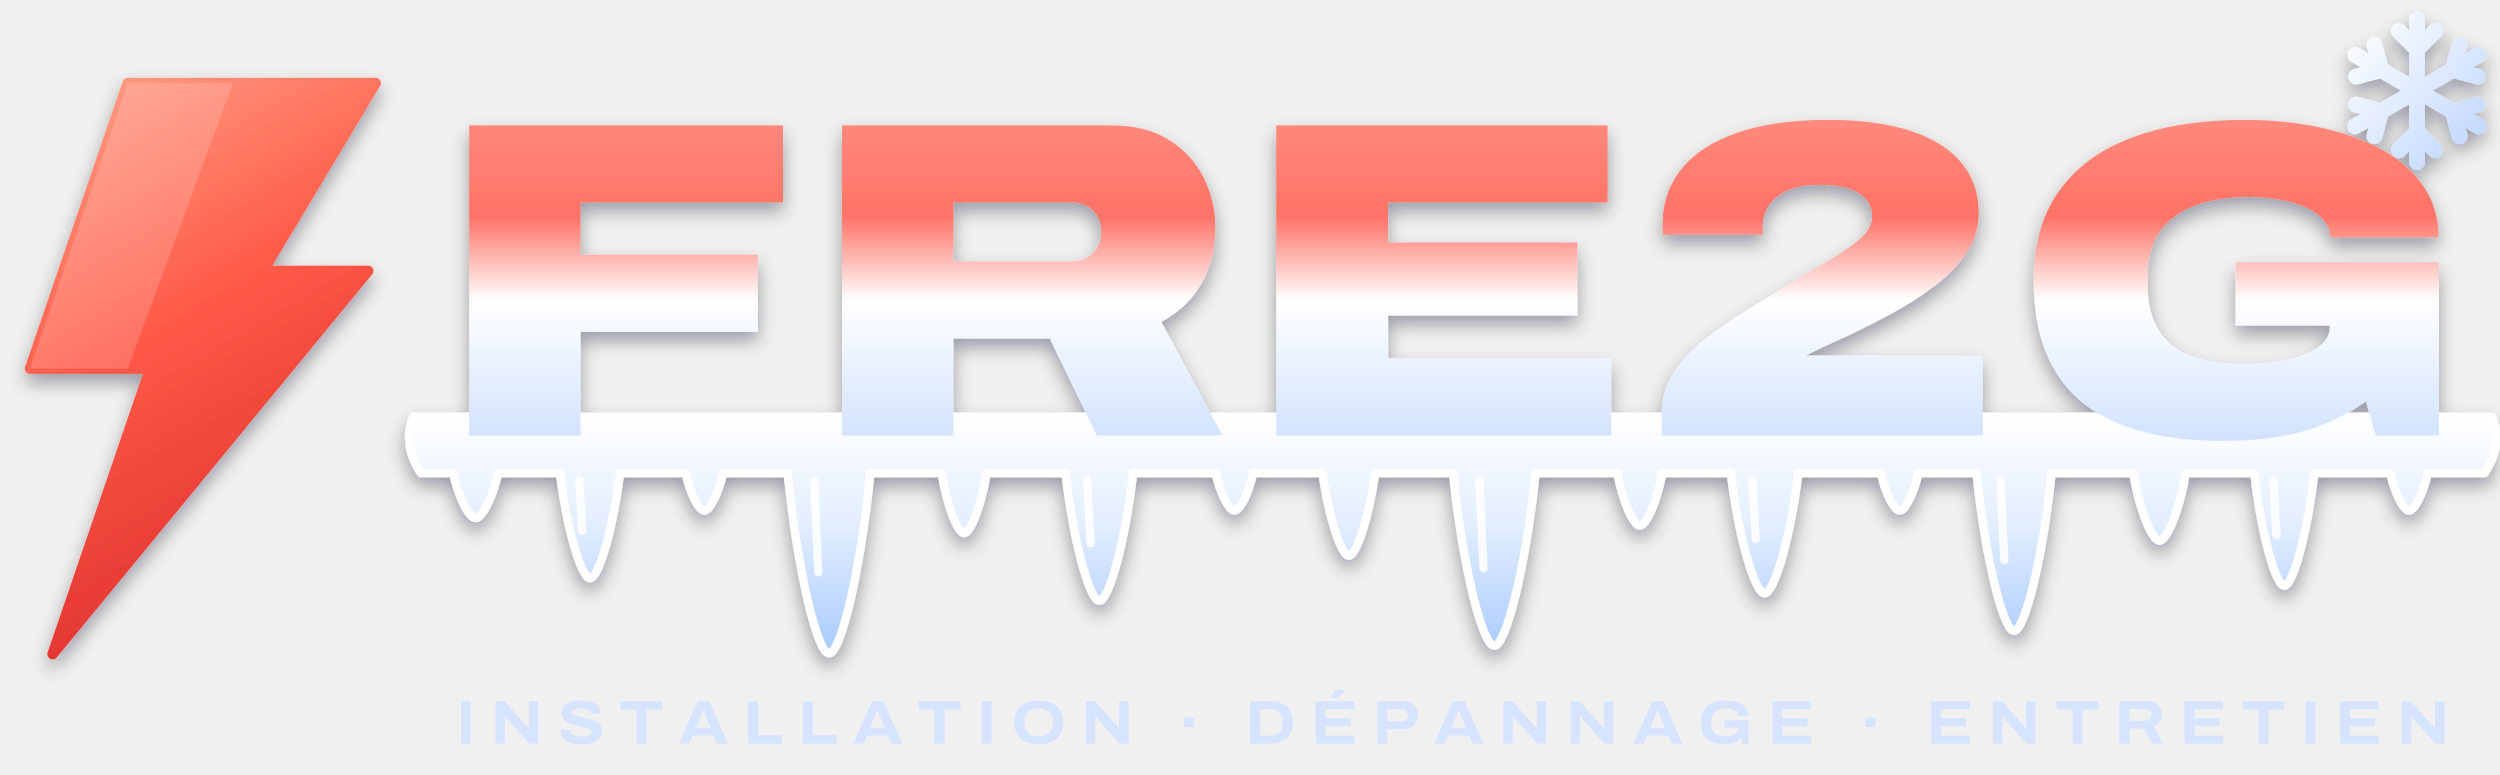
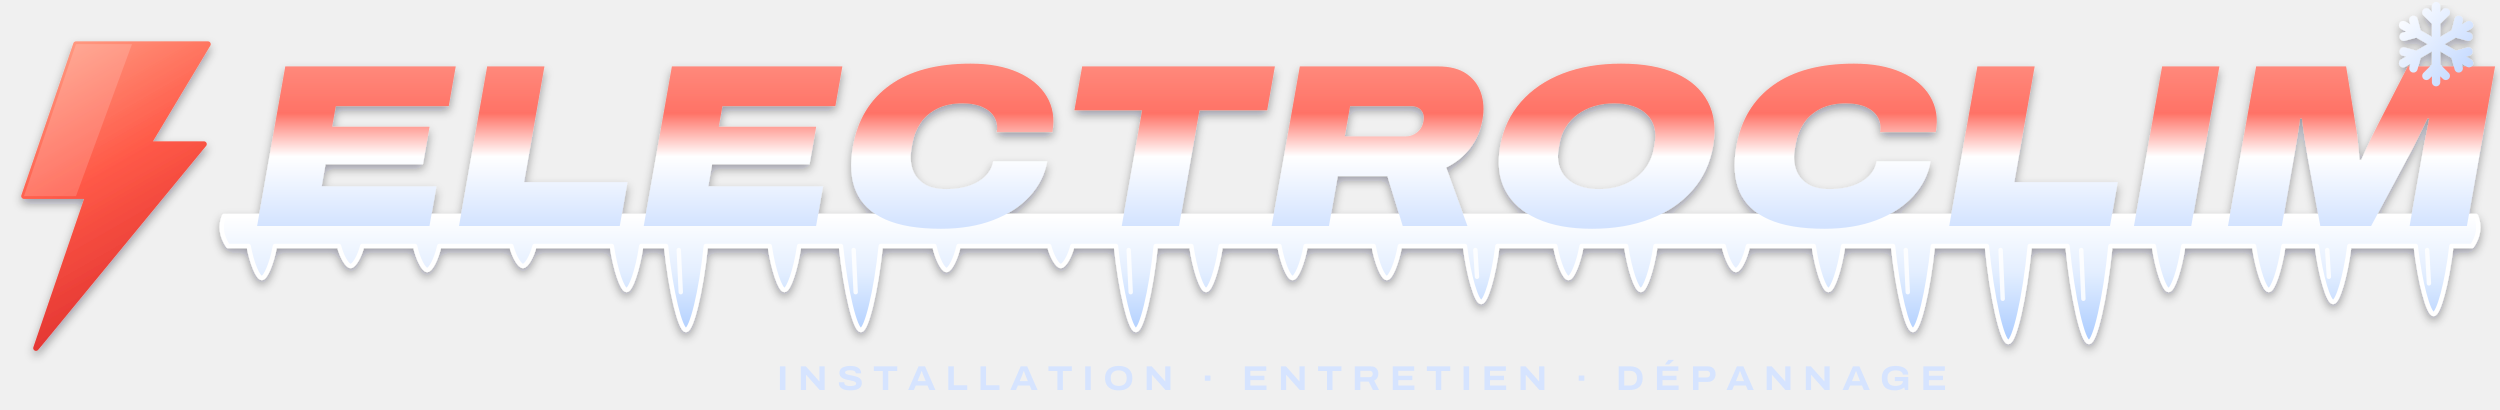
- <svg xmlns="http://www.w3.org/2000/svg" viewBox="0 6.1 332.7 102.9" width="998" height="309">
+ <svg xmlns="http://www.w3.org/2000/svg" viewBox="0 7.5 625.1 102.5" width="1250" height="205">
  <defs>
    <linearGradient id="gb" x1="0" y1="0" x2=".35" y2="1">
      <stop offset="0" stop-color="#FFA38A" />
      <stop offset=".5" stop-color="#FF5A48" />
      <stop offset="1" stop-color="#E0312F" />
    </linearGradient>
-     <linearGradient id="gl" gradientUnits="userSpaceOnUse" x1="0" y1="21.1" x2="0" y2="64.0">
+     <linearGradient id="gl" gradientUnits="userSpaceOnUse" x1="0" y1="22.5" x2="0" y2="64.0">
      <stop offset="0" stop-color="#FF8C7E" />
      <stop offset=".32" stop-color="#FF7266" />
      <stop offset=".58" stop-color="#FFFFFF" />
      <stop offset="1" stop-color="#D3E3FF" />
    </linearGradient>
    <linearGradient id="gi" x1="0" y1="0" x2="0" y2="1">
      <stop offset="0" stop-color="#FFFFFF" />
      <stop offset=".45" stop-color="#E3EEFF" />
      <stop offset="1" stop-color="#A9CBFF" />
    </linearGradient>
    <linearGradient id="gf" x1="0" y1="0" x2="1" y2="1">
      <stop offset="0" stop-color="#FFFFFF" />
      <stop offset="1" stop-color="#BFD6FF" />
    </linearGradient>
-     <filter id="sh" x="-10%" y="-10%" width="120%" height="140%">
+     <filter id="sh" x="-5%" y="-10%" width="110%" height="140%">
      <feDropShadow dx="0" dy="1.2" stdDeviation="1.2" flood-color="#000814" flood-opacity="0.35" />
    </filter>
  </defs>
  <g filter="url(#sh)">
-     <path d="M55.00 61.50Q53.50 65.25 56.00 69.00L60.30 69.00C61.02 72.30 62.46 75.00 63.30 75.00C64.14 75.00 65.58 72.30 66.30 69.00L74.52 69.00C75.48 76.70 77.40 83.00 78.52 83.00C79.64 83.00 81.56 76.70 82.52 69.00L91.23 69.00C91.83 71.75 93.03 74.00 93.73 74.00C94.43 74.00 95.63 71.75 96.23 69.00L104.83 69.00C106.15 82.20 108.79 93.00 110.33 93.00C111.87 93.00 114.51 82.20 115.83 69.00L125.31 69.00C126.03 73.40 127.47 77.00 128.31 77.00C129.15 77.00 130.59 73.40 131.31 69.00L141.80 69.00C142.88 78.35 145.04 86.00 146.30 86.00C147.56 86.00 149.72 78.35 150.80 69.00L161.78 69.00C162.38 71.75 163.58 74.00 164.28 74.00C164.98 74.00 166.18 71.75 166.78 69.00L176.00 69.00C176.84 75.05 178.52 80.00 179.50 80.00C180.48 80.00 182.16 75.05 183.00 69.00L193.36 69.00C194.68 81.65 197.32 92.00 198.86 92.00C200.40 92.00 203.04 81.65 204.36 69.00L215.23 69.00C215.95 72.85 217.39 76.00 218.23 76.00C219.07 76.00 220.51 72.85 221.23 69.00L230.33 69.00C231.41 77.80 233.57 85.00 234.83 85.00C236.09 85.00 238.25 77.80 239.33 69.00L250.31 69.00C250.91 71.75 252.11 74.00 252.81 74.00C253.51 74.00 254.71 71.75 255.31 69.00L263.03 69.00C264.23 80.55 266.63 90.00 268.03 90.00C269.43 90.00 271.83 80.55 273.03 69.00L283.89 69.00C284.73 73.95 286.41 78.00 287.39 78.00C288.37 78.00 290.05 73.95 290.89 69.00L299.99 69.00C300.95 77.25 302.87 84.00 303.99 84.00C305.11 84.00 307.03 77.25 307.99 69.00L318.09 69.00C318.69 71.75 319.89 74.00 320.59 74.00C321.29 74.00 322.49 71.75 323.09 69.00L330.66 69.00Q333.16 65.25 331.66 61.50Z" fill="url(#gi)" stroke="#FFFFFF" stroke-width="1.1" stroke-linejoin="round" />
-     <path d="M77.08 70.00L77.48 76.70M108.35 70.00L108.90 82.20M144.68 70.00L145.13 78.35M196.88 70.00L197.43 81.65M233.21 70.00L233.66 77.80M266.23 70.00L266.73 80.55M302.55 70.00L302.95 77.25" stroke="#fff" stroke-width="1.1" stroke-linecap="round" opacity=".85" />
-     <path d="M62.44 64.0V22.72H104.2V32.98H77.26V39.94H100.84V50.2H77.26V64.0ZM112.06 64.0V22.72H147.82Q152.44 22.72 155.53 24.64Q158.62 26.56 160.18 29.68Q161.74 32.8 161.74 36.4Q161.74 40.54 159.91 43.75Q158.08 46.96 154.54 48.88L162.7 64.0H145.96L139.72 51.1H126.88V64.0ZM126.88 40.84H142.6Q144.28 40.84 145.42 39.79Q146.56 38.74 146.56 36.88Q146.56 35.62 146.02 34.75Q145.48 33.88 144.61 33.43Q143.74 32.98 142.6 32.98H126.88ZM169.84 64.0V22.72H213.94V32.98H184.72V38.32H209.92V48.04H184.72V53.74H214.42V64.0ZM221.14 64.0V61.06Q221.14 58.12 222.67 55.72Q224.2 53.32 226.72 51.31Q229.24 49.3 232.18 47.5Q235.12 45.7 238 43.9Q240.88 42.1 243.43 40.66Q245.98 39.22 247.57 37.81Q249.16 36.4 249.16 34.84Q249.16 33.64 248.44 32.68Q247.72 31.72 246.16 31.18Q244.6 30.64 241.96 30.64Q239.62 30.64 237.97 31.36Q236.32 32.08 235.45 33.31Q234.58 34.54 234.58 36.1V37.3H221.32Q221.26 36.94 221.26 36.61Q221.26 36.28 221.26 35.98Q221.26 31.72 223.72 28.6Q226.18 25.48 231.1 23.74Q236.02 22.0 243.4 22.0Q248.02 22.0 251.68 22.78Q255.34 23.56 257.95 25.12Q260.56 26.68 261.94 29.02Q263.32 31.36 263.32 34.42Q263.32 37.3 261.7 39.7Q260.08 42.1 257.44 44.11Q254.8 46.12 251.74 47.77Q248.68 49.42 245.74 50.8Q244.9 51.16 243.88 51.64Q242.86 52.12 241.9 52.57Q240.94 53.02 240.28 53.38H263.86V64.0ZM295.78 64.72Q283.24 64.72 276.94 59.44Q270.64 54.16 270.64 43.36Q270.64 36.28 273.97 31.54Q277.3 26.8 283.6 24.4Q289.9 22.0 298.78 22.0Q304.06 22.0 308.71 22.99Q313.36 23.98 316.93 25.93Q320.5 27.88 322.51 30.82Q324.52 33.76 324.52 37.66H310.12Q310.12 36.4 309.28 35.38Q308.44 34.36 306.94 33.67Q305.44 32.98 303.52 32.62Q301.6 32.26 299.44 32.26Q296.02 32.26 293.47 32.95Q290.92 33.64 289.21 34.99Q287.5 36.34 286.66 38.26Q285.82 40.18 285.82 42.64V44.08Q285.82 47.62 287.23 49.93Q288.64 52.24 291.46 53.35Q294.28 54.46 298.54 54.46Q301.6 54.46 304.24 53.92Q306.88 53.38 308.47 52.27Q310.06 51.16 310.06 49.6V49.36H297.52V40.96H324.58V64.0H316.18L314.86 59.44Q312.46 61.18 309.58 62.38Q306.7 63.58 303.28 64.15Q299.86 64.72 295.78 64.72Z" fill="url(#gl)" />
-     <path d="M321.66 18.10L321.66 8.60M321.66 12.59L319.24 10.17M321.66 12.59L324.08 10.17M321.66 18.10L329.89 13.35M326.43 15.35L327.32 12.04M326.43 15.35L329.74 16.23M321.66 18.10L329.89 22.85M326.43 20.86L329.74 19.97M326.43 20.86L327.32 24.16M321.66 18.10L321.66 27.60M321.66 23.61L324.08 26.03M321.66 23.61L319.24 26.03M321.66 18.10L313.43 22.85M316.89 20.86L316.00 24.16M316.89 20.86L313.58 19.97M321.66 18.10L313.43 13.35M316.89 15.35L313.58 16.23M316.89 15.35L316.00 12.04" stroke="url(#gf)" stroke-width="2.1" stroke-linecap="round" fill="none" />
-     <path d="M17.00 17.10L50.00 17.10L35.00 42.10L49.00 42.10L7.00 93.10L20.00 55.10L4.00 55.10Z" fill="url(#gb)" stroke="url(#gb)" stroke-width="1.40" stroke-linejoin="round" />
-     <path d="M17.00 17.10L31.00 17.10L17.00 55.10L4.00 55.10Z" fill="#fff" opacity=".16" />
+     <path d="M56.00 61.50Q54.50 65.25 57.00 69.00L62.17 69.00C62.96 73.40 64.53 77.00 65.46 77.00C66.38 77.00 67.96 73.40 68.75 69.00L84.77 69.00C85.46 71.75 86.86 74.00 87.67 74.00C88.48 74.00 89.87 71.75 90.57 69.00L103.78 69.00C104.51 72.30 105.96 75.00 106.81 75.00C107.66 75.00 109.12 72.30 109.84 69.00L127.86 69.00C128.55 71.75 129.95 74.00 130.76 74.00C131.57 74.00 132.96 71.75 133.66 69.00L152.98 69.00C153.86 75.05 155.63 80.00 156.66 80.00C157.69 80.00 159.45 75.05 160.34 69.00L166.53 69.00C167.73 80.55 170.12 90.00 171.51 90.00C172.91 90.00 175.30 80.55 176.49 69.00L192.46 69.00C193.34 75.05 195.11 80.00 196.14 80.00C197.17 80.00 198.94 75.05 199.82 69.00L210.27 69.00C211.46 80.55 213.85 90.00 215.25 90.00C216.64 90.00 219.03 80.55 220.23 69.00L233.63 69.00C234.36 72.30 235.81 75.00 236.66 75.00C237.51 75.00 238.96 72.30 239.69 69.00L262.34 69.00C263.04 71.75 264.43 74.00 265.24 74.00C266.06 74.00 267.45 71.75 268.14 69.00L279.03 69.00C280.23 80.55 282.62 90.00 284.01 90.00C285.41 90.00 287.80 80.55 288.99 69.00L297.88 69.00C298.76 75.05 300.53 80.00 301.56 80.00C302.59 80.00 304.36 75.05 305.24 69.00L319.90 69.00C320.69 73.40 322.27 77.00 323.19 77.00C324.12 77.00 325.69 73.40 326.48 69.00L343.46 69.00C344.25 73.40 345.83 77.00 346.75 77.00C347.67 77.00 349.25 73.40 350.04 69.00L366.29 69.00C367.27 76.70 369.22 83.00 370.36 83.00C371.50 83.00 373.46 76.70 374.43 69.00L388.88 69.00C389.67 73.40 391.25 77.00 392.17 77.00C393.10 77.00 394.68 73.40 395.46 69.00L406.59 69.00C407.47 75.05 409.24 80.00 410.27 80.00C411.30 80.00 413.07 75.05 413.95 69.00L431.00 69.00C431.72 72.30 433.18 75.00 434.03 75.00C434.88 75.00 436.33 72.30 437.06 69.00L453.50 69.00C454.39 75.05 456.15 80.00 457.18 80.00C458.21 80.00 459.98 75.05 460.86 69.00L473.33 69.00C474.53 80.55 476.92 90.00 478.31 90.00C479.70 90.00 482.10 80.55 483.29 69.00L496.79 69.00C498.08 82.20 500.65 93.00 502.16 93.00C503.66 93.00 506.24 82.20 507.53 69.00L516.95 69.00C518.24 82.20 520.82 93.00 522.32 93.00C523.83 93.00 526.40 82.20 527.69 69.00L538.55 69.00C539.44 75.05 541.20 80.00 542.23 80.00C543.26 80.00 545.03 75.05 545.91 69.00L563.59 69.00C564.47 75.05 566.24 80.00 567.27 80.00C568.30 80.00 570.06 75.05 570.95 69.00L579.30 69.00C580.28 76.70 582.23 83.00 583.37 83.00C584.51 83.00 586.46 76.70 587.44 69.00L604.03 69.00C605.10 78.35 607.24 86.00 608.49 86.00C609.73 86.00 611.87 78.35 612.95 69.00L618.12 69.00Q620.62 65.25 619.12 61.50Z" fill="url(#gi)" stroke="#FFFFFF" stroke-width="1.1" stroke-linejoin="round" />
+     <path d="M169.72 70.00L170.22 80.55M213.45 70.00L213.95 80.55M282.22 70.00L282.72 80.55M368.90 70.00L369.31 76.70M476.52 70.00L477.02 80.55M500.23 70.00L500.76 82.20M520.39 70.00L520.93 82.20M581.90 70.00L582.31 76.70M606.88 70.00L607.33 78.35" stroke="#fff" stroke-width="1.1" stroke-linecap="round" opacity=".85" />
+     <path d="M64.292 64.0 71.328 24.096H113.958L112.209 34.014H83.963L83.053 39.176H107.413L105.756 48.572H81.396L80.425 54.082H109.135L107.386 64.0ZM114.772 64.0 121.808 24.096H136.134L131.031 53.038H156.899L154.966 64.0ZM160.96 64.0 167.996 24.096H210.626L208.877 34.014H180.631L179.721 39.176H204.081L202.424 48.572H178.064L177.093 54.082H205.803L204.054 64.0ZM235.271 64.696Q226.629 64.696 221.359 62.347Q216.09 59.998 214.085 55.416Q212.08 50.834 213.276 44.048Q215.025 34.13 222.525 28.765Q230.025 23.4 242.669 23.4Q249.629 23.4 254.523 25.575Q259.418 27.75 261.725 31.607Q264.032 35.464 263.142 40.51H249.222Q249.59 38.422 248.658 36.798Q247.727 35.174 245.686 34.246Q243.646 33.318 240.688 33.318Q236.976 33.318 234.334 34.652Q231.692 35.986 230.162 38.248Q228.632 40.51 228.141 43.294L227.885 44.744Q227.415 47.412 228.142 49.703Q228.869 51.994 230.944 53.386Q233.018 54.778 236.614 54.778Q239.92 54.778 242.422 53.908Q244.925 53.038 246.448 51.472Q247.971 49.906 248.339 47.818H261.853Q260.994 52.69 257.506 56.518Q254.018 60.346 248.357 62.521Q242.695 64.696 235.271 64.696ZM280.48 64.0 285.583 35.058H268.647L270.58 24.096H318.778L316.845 35.058H299.909L294.806 64.0ZM317.968 64.0 325.004 24.096H359.572Q364.038 24.096 366.698 25.952Q369.358 27.808 370.334 30.824Q371.31 33.84 370.696 37.32Q369.991 41.322 367.675 44.425Q365.358 47.528 361.609 49.384L366.92 64.0H350.738L346.905 51.53H334.493L332.294 64.0ZM336.242 41.612H351.438Q353.062 41.612 354.343 40.597Q355.624 39.582 355.941 37.784Q356.155 36.566 355.782 35.725Q355.408 34.884 354.644 34.449Q353.879 34.014 352.777 34.014H337.581ZM398.079 64.696Q389.901 64.696 384.367 62.202Q378.833 59.708 376.398 55.097Q373.963 50.486 375.098 44.048Q376.233 37.61 380.299 32.97Q384.366 28.33 390.774 25.865Q397.183 23.4 405.361 23.4Q413.597 23.4 419.107 25.865Q424.618 28.33 427.047 32.97Q429.477 37.61 428.342 44.048Q427.207 50.486 423.146 55.097Q419.085 59.708 412.7 62.202Q406.315 64.696 398.079 64.696ZM399.828 54.778Q402.554 54.778 404.886 54.053Q407.218 53.328 409.024 51.965Q410.83 50.602 411.97 48.746Q413.109 46.89 413.498 44.686L413.743 43.294Q414.132 41.09 413.642 39.263Q413.152 37.436 411.821 36.102Q410.49 34.768 408.414 34.043Q406.338 33.318 403.612 33.318Q400.886 33.318 398.554 34.043Q396.222 34.768 394.421 36.102Q392.62 37.436 391.486 39.263Q390.352 41.09 389.963 43.294L389.718 44.686Q389.329 46.89 389.814 48.746Q390.298 50.602 391.624 51.965Q392.95 53.328 395.026 54.053Q397.102 54.778 399.828 54.778ZM456.157 64.696Q447.515 64.696 442.245 62.347Q436.976 59.998 434.971 55.416Q432.966 50.834 434.162 44.048Q435.911 34.13 443.411 28.765Q450.911 23.4 463.555 23.4Q470.515 23.4 475.409 25.575Q480.304 27.75 482.611 31.607Q484.918 35.464 484.028 40.51H470.108Q470.476 38.422 469.544 36.798Q468.613 35.174 466.572 34.246Q464.532 33.318 461.574 33.318Q457.862 33.318 455.22 34.652Q452.578 35.986 451.048 38.248Q449.518 40.51 449.027 43.294L448.771 44.744Q448.301 47.412 449.028 49.703Q449.755 51.994 451.83 53.386Q453.904 54.778 457.5 54.778Q460.806 54.778 463.308 53.908Q465.811 53.038 467.334 51.472Q468.857 49.906 469.225 47.818H482.739Q481.88 52.69 478.392 56.518Q474.904 60.346 469.243 62.521Q463.581 64.696 456.157 64.696ZM487.388 64.0 494.424 24.096H508.75L503.647 53.038H529.515L527.582 64.0ZM533.576 64.0 540.612 24.096H554.938L547.902 64.0ZM557.086 64.0 564.122 24.096H586.626L588.979 38.712Q589.228 39.93 589.411 41.525Q589.594 43.12 589.747 44.715Q589.901 46.31 589.987 47.47H590.393Q590.877 46.368 591.578 44.86Q592.279 43.352 593.063 41.699Q593.848 40.046 594.547 38.712L602.054 24.096H623.862L616.826 64.0H602.5L605.568 46.6Q605.824 45.15 606.16 43.41Q606.495 41.67 606.85 39.988Q607.205 38.306 607.419 37.088H606.955Q606.314 38.422 605.451 40.191Q604.588 41.96 603.736 43.671Q602.883 45.382 602.204 46.6L592.872 64.0H580.17L576.974 46.6Q576.663 44.744 576.377 42.917Q576.09 41.09 575.897 39.553Q575.704 38.016 575.577 37.088H575.113Q575.008 38.016 574.766 39.553Q574.524 41.09 574.231 42.917Q573.937 44.744 573.61 46.6L570.542 64.0Z" fill="url(#gl)" />
+     <path d="M609.12 18.53L609.12 9.03M609.12 13.02L606.70 10.60M609.12 13.02L611.54 10.60M609.12 18.53L617.35 13.78M613.89 15.78L614.77 12.47M613.89 15.78L617.19 16.66M609.12 18.53L617.35 23.28M613.89 21.29L617.19 20.40M613.89 21.29L614.77 24.59M609.12 18.53L609.12 28.03M609.12 24.04L611.54 26.46M609.12 24.04L606.70 26.46M609.12 18.53L600.89 23.28M604.35 21.29L603.46 24.59M604.35 21.29L601.04 20.40M609.12 18.53L600.89 13.78M604.35 15.78L601.04 16.66M604.35 15.78L603.46 12.47" stroke="url(#gf)" stroke-width="2.1" stroke-linecap="round" fill="none" />
+     <path d="M19.00 18.53L52.00 18.53L37.00 43.53L51.00 43.53L9.00 94.53L22.00 56.53L6.00 56.53Z" fill="url(#gb)" stroke="url(#gb)" stroke-width="1.40" stroke-linejoin="round" />
+     <path d="M19.00 18.53L33.00 18.53L19.00 56.53L6.00 56.53Z" fill="#fff" opacity=".16" />
  </g>
-   <path d="M61.348 105.0V99.367H62.668V105.0ZM65.938 105.0V99.367H67.151L69.775 102.302Q69.849 102.376 69.951 102.495Q70.054 102.614 70.156 102.737Q70.259 102.86 70.333 102.95L70.382 102.942Q70.382 102.794 70.378 102.606Q70.374 102.417 70.374 102.286V99.367H71.62V105.0H70.423L67.783 102.023Q67.635 101.876 67.479 101.687Q67.323 101.499 67.233 101.392H67.184Q67.184 101.507 67.188 101.691Q67.192 101.876 67.192 102.081V105.0ZM77.407 105.098Q76.833 105.098 76.325 105.008Q75.816 104.918 75.435 104.709Q75.054 104.5 74.836 104.151Q74.619 103.803 74.619 103.286Q74.619 103.262 74.619 103.225Q74.619 103.188 74.627 103.163H75.923Q75.923 103.188 75.919 103.229Q75.915 103.27 75.915 103.311Q75.915 103.573 76.091 103.741Q76.267 103.909 76.595 103.987Q76.923 104.065 77.366 104.065Q77.587 104.065 77.796 104.045Q78.006 104.024 78.178 103.979Q78.35 103.934 78.477 103.86Q78.604 103.786 78.678 103.688Q78.752 103.59 78.752 103.458Q78.752 103.245 78.584 103.118Q78.416 102.991 78.129 102.905Q77.842 102.819 77.485 102.749Q77.128 102.679 76.751 102.602Q76.374 102.524 76.017 102.401Q75.66 102.278 75.373 102.089Q75.086 101.9 74.918 101.613Q74.75 101.326 74.75 100.908Q74.75 100.49 74.943 100.183Q75.136 99.875 75.484 99.674Q75.833 99.473 76.312 99.371Q76.792 99.268 77.374 99.268Q77.948 99.268 78.416 99.371Q78.883 99.473 79.219 99.682Q79.555 99.891 79.736 100.199Q79.916 100.506 79.916 100.925V101.031H78.637V100.949Q78.637 100.752 78.485 100.605Q78.334 100.457 78.059 100.375Q77.784 100.293 77.415 100.293Q76.972 100.293 76.681 100.359Q76.39 100.424 76.247 100.543Q76.103 100.662 76.103 100.826Q76.103 101.015 76.271 101.134Q76.439 101.253 76.722 101.331Q77.005 101.408 77.362 101.474Q77.719 101.54 78.1 101.622Q78.481 101.704 78.838 101.818Q79.195 101.933 79.477 102.122Q79.76 102.31 79.928 102.593Q80.097 102.876 80.097 103.286Q80.097 103.934 79.752 104.336Q79.408 104.738 78.797 104.918Q78.186 105.098 77.407 105.098ZM84.711 105.0V100.482H82.579V99.367H88.155V100.482H86.023V105.0ZM90.375 105.0 92.843 99.367H94.393L96.861 105.0H95.434L94.991 103.934H92.179L91.728 105.0ZM92.605 102.901H94.557L94.007 101.564Q93.974 101.474 93.917 101.331Q93.86 101.187 93.802 101.023Q93.745 100.859 93.691 100.711Q93.638 100.564 93.614 100.49H93.556Q93.499 100.646 93.421 100.855Q93.343 101.064 93.273 101.253Q93.204 101.441 93.154 101.564ZM99.548 105.0V99.367H100.868V103.885H104.066V105.0ZM106.844 105.0V99.367H108.164V103.885H111.362V105.0ZM113.565 105.0 116.033 99.367H117.583L120.051 105.0H118.625L118.182 103.934H115.369L114.918 105.0ZM115.796 102.901H117.747L117.198 101.564Q117.165 101.474 117.108 101.331Q117.05 101.187 116.993 101.023Q116.935 100.859 116.882 100.711Q116.829 100.564 116.804 100.49H116.747Q116.689 100.646 116.611 100.855Q116.534 101.064 116.464 101.253Q116.394 101.441 116.345 101.564ZM124.395 105.0V100.482H122.263V99.367H127.839V100.482H125.707V105.0ZM130.633 105.0V99.367H131.953V105.0ZM138.232 105.098Q137.223 105.098 136.493 104.766Q135.764 104.434 135.37 103.786Q134.976 103.139 134.976 102.187Q134.976 101.22 135.37 100.576Q135.764 99.932 136.493 99.6Q137.223 99.268 138.232 99.268Q139.249 99.268 139.974 99.6Q140.7 99.932 141.094 100.576Q141.487 101.22 141.487 102.187Q141.487 103.139 141.094 103.786Q140.7 104.434 139.974 104.766Q139.249 105.098 138.232 105.098ZM138.232 104.041Q138.666 104.041 139.019 103.926Q139.372 103.811 139.618 103.59Q139.864 103.368 139.999 103.044Q140.134 102.72 140.134 102.294V102.073Q140.134 101.646 139.999 101.322Q139.864 100.998 139.618 100.777Q139.372 100.556 139.019 100.441Q138.666 100.326 138.232 100.326Q137.797 100.326 137.445 100.441Q137.092 100.556 136.846 100.777Q136.6 100.998 136.469 101.322Q136.338 101.646 136.338 102.073V102.294Q136.338 102.72 136.469 103.044Q136.6 103.368 136.846 103.59Q137.092 103.811 137.445 103.926Q137.797 104.041 138.232 104.041ZM144.502 105.0V99.367H145.716L148.34 102.302Q148.414 102.376 148.516 102.495Q148.619 102.614 148.721 102.737Q148.824 102.86 148.898 102.95L148.947 102.942Q148.947 102.794 148.943 102.606Q148.939 102.417 148.939 102.286V99.367H150.185V105.0H148.988L146.347 102.023Q146.2 101.876 146.044 101.687Q145.888 101.499 145.798 101.392H145.749Q145.749 101.507 145.753 101.691Q145.757 101.876 145.757 102.081V105.0ZM157.601 102.802V101.556H158.938V102.802ZM166.354 105.0V99.367H169.019Q169.978 99.367 170.655 99.682Q171.331 99.998 171.696 100.621Q172.061 101.244 172.061 102.187Q172.061 103.122 171.696 103.745Q171.331 104.369 170.655 104.684Q169.978 105.0 169.019 105.0ZM167.674 103.942H168.978Q169.38 103.942 169.7 103.836Q170.019 103.729 170.241 103.52Q170.462 103.311 170.585 103.003Q170.708 102.696 170.708 102.294V102.073Q170.708 101.671 170.585 101.363Q170.462 101.056 170.241 100.847Q170.019 100.638 169.7 100.535Q169.38 100.433 168.978 100.433H167.674ZM175.084 105.0V99.367H180.193V100.433H176.405V101.613H179.75V102.655H176.405V103.942H180.251V105.0ZM176.987 98.916 177.799 97.825H179.135V97.858L177.987 98.916ZM183.29 105.0V99.367H186.841Q187.423 99.367 187.829 99.6Q188.235 99.834 188.456 100.248Q188.678 100.662 188.678 101.22Q188.678 101.769 188.452 102.191Q188.227 102.614 187.808 102.847Q187.39 103.081 186.808 103.081H184.611V105.0ZM184.611 102.023H186.537Q186.931 102.023 187.148 101.81Q187.366 101.597 187.366 101.22Q187.366 100.966 187.271 100.789Q187.177 100.613 186.993 100.519Q186.808 100.424 186.537 100.424H184.611ZM190.897 105.0 193.366 99.367H194.915L197.384 105.0H195.957L195.514 103.934H192.701L192.25 105.0ZM193.128 102.901H195.079L194.53 101.564Q194.497 101.474 194.44 101.331Q194.382 101.187 194.325 101.023Q194.268 100.859 194.214 100.711Q194.161 100.564 194.136 100.49H194.079Q194.022 100.646 193.944 100.855Q193.866 101.064 193.796 101.253Q193.726 101.441 193.677 101.564ZM200.071 105.0V99.367H201.285L203.909 102.302Q203.982 102.376 204.085 102.495Q204.187 102.614 204.29 102.737Q204.392 102.86 204.466 102.95L204.515 102.942Q204.515 102.794 204.511 102.606Q204.507 102.417 204.507 102.286V99.367H205.754V105.0H204.556L201.916 102.023Q201.768 101.876 201.612 101.687Q201.457 101.499 201.367 101.392H201.317Q201.317 101.507 201.321 101.691Q201.326 101.876 201.326 102.081V105.0ZM209.023 105.0V99.367H210.237L212.861 102.302Q212.934 102.376 213.037 102.495Q213.139 102.614 213.242 102.737Q213.344 102.86 213.418 102.95L213.467 102.942Q213.467 102.794 213.463 102.606Q213.459 102.417 213.459 102.286V99.367H214.706V105.0H213.508L210.868 102.023Q210.72 101.876 210.564 101.687Q210.409 101.499 210.319 101.392H210.269Q210.269 101.507 210.273 101.691Q210.278 101.876 210.278 102.081V105.0ZM217.401 105.0 219.869 99.367H221.419L223.887 105.0H222.46L222.017 103.934H219.205L218.754 105.0ZM219.631 102.901H221.583L221.034 101.564Q221.001 101.474 220.943 101.331Q220.886 101.187 220.828 101.023Q220.771 100.859 220.718 100.711Q220.665 100.564 220.64 100.49H220.582Q220.525 100.646 220.447 100.855Q220.369 101.064 220.3 101.253Q220.23 101.441 220.181 101.564ZM229.436 105.098Q227.927 105.098 227.144 104.385Q226.361 103.672 226.361 102.187Q226.361 101.212 226.751 100.564Q227.14 99.916 227.878 99.592Q228.616 99.268 229.649 99.268Q230.297 99.268 230.846 99.395Q231.396 99.522 231.806 99.781Q232.216 100.039 232.445 100.428Q232.675 100.818 232.675 101.343H231.371Q231.371 101.08 231.236 100.888Q231.101 100.695 230.867 100.572Q230.633 100.449 230.334 100.387Q230.035 100.326 229.698 100.326Q229.231 100.326 228.862 100.433Q228.493 100.539 228.235 100.756Q227.976 100.974 227.845 101.302Q227.714 101.63 227.714 102.073V102.294Q227.714 102.901 227.931 103.286Q228.149 103.672 228.567 103.856Q228.985 104.041 229.592 104.041Q230.149 104.041 230.551 103.909Q230.953 103.778 231.166 103.532Q231.38 103.286 231.38 102.942V102.884H229.469V101.909H232.675V105.0H231.855L231.724 104.344Q231.453 104.598 231.105 104.766Q230.756 104.934 230.338 105.016Q229.92 105.098 229.436 105.098ZM235.887 105.0V99.367H240.996V100.433H237.207V101.613H240.553V102.655H237.207V103.942H241.053V105.0ZM248.24 102.802V101.556H249.576V102.802ZM257.001 105.0V99.367H262.109V100.433H258.321V101.613H261.666V102.655H258.321V103.942H262.167V105.0ZM265.207 105.0V99.367H266.42L269.044 102.302Q269.118 102.376 269.22 102.495Q269.323 102.614 269.425 102.737Q269.528 102.86 269.602 102.95L269.651 102.942Q269.651 102.794 269.647 102.606Q269.643 102.417 269.643 102.286V99.367H270.889V105.0H269.692L267.051 102.023Q266.904 101.876 266.748 101.687Q266.592 101.499 266.502 101.392H266.453Q266.453 101.507 266.457 101.691Q266.461 101.876 266.461 102.081V105.0ZM275.815 105.0V100.482H273.683V99.367H279.259V100.482H277.127V105.0ZM282.053 105.0V99.367H285.849Q286.464 99.367 286.866 99.6Q287.268 99.834 287.469 100.236Q287.67 100.638 287.67 101.138Q287.67 101.671 287.415 102.101Q287.161 102.532 286.669 102.77L287.834 105.0H286.366L285.365 102.999H283.373V105.0ZM283.373 101.958H285.554Q285.915 101.958 286.12 101.74Q286.325 101.523 286.325 101.162Q286.325 100.925 286.235 100.761Q286.144 100.597 285.972 100.511Q285.8 100.424 285.554 100.424H283.373ZM290.718 105.0V99.367H295.826V100.433H292.038V101.613H295.383V102.655H292.038V103.942H295.884V105.0ZM300.58 105.0V100.482H298.448V99.367H304.024V100.482H301.892V105.0ZM306.818 105.0V99.367H308.138V105.0ZM311.416 105.0V99.367H316.524V100.433H312.736V101.613H316.081V102.655H312.736V103.942H316.582V105.0ZM319.621 105.0V99.367H320.835L323.459 102.302Q323.533 102.376 323.635 102.495Q323.738 102.614 323.84 102.737Q323.943 102.86 324.017 102.95L324.066 102.942Q324.066 102.794 324.062 102.606Q324.058 102.417 324.058 102.286V99.367H325.304V105.0H324.107L321.466 102.023Q321.319 101.876 321.163 101.687Q321.007 101.499 320.917 101.392H320.868Q320.868 101.507 320.872 101.691Q320.876 101.876 320.876 102.081V105.0Z" fill="#D6E4FF" />
+   <path d="M195.011 105.0V99.092H196.395V105.0ZM200.232 105.0V99.092H201.504L204.256 102.171Q204.334 102.248 204.441 102.373Q204.549 102.497 204.656 102.626Q204.764 102.755 204.841 102.85L204.893 102.841Q204.893 102.687 204.888 102.489Q204.884 102.291 204.884 102.153V99.092H206.191V105.0H204.936L202.167 101.878Q202.012 101.723 201.848 101.526Q201.685 101.328 201.59 101.216H201.539Q201.539 101.336 201.543 101.53Q201.547 101.723 201.547 101.938V105.0ZM212.668 105.103Q212.066 105.103 211.533 105.009Q210.999 104.914 210.599 104.695Q210.2 104.475 209.972 104.11Q209.744 103.744 209.744 103.203Q209.744 103.177 209.744 103.138Q209.744 103.099 209.752 103.074H211.111Q211.111 103.099 211.107 103.142Q211.103 103.185 211.103 103.228Q211.103 103.504 211.287 103.68Q211.472 103.856 211.816 103.938Q212.16 104.02 212.625 104.02Q212.857 104.02 213.076 103.998Q213.296 103.977 213.476 103.929Q213.657 103.882 213.79 103.805Q213.923 103.727 214.001 103.624Q214.078 103.521 214.078 103.383Q214.078 103.16 213.902 103.026Q213.726 102.893 213.425 102.803Q213.124 102.712 212.749 102.639Q212.375 102.566 211.98 102.484Q211.584 102.403 211.21 102.274Q210.836 102.145 210.535 101.947Q210.234 101.749 210.058 101.448Q209.881 101.147 209.881 100.709Q209.881 100.27 210.083 99.947Q210.286 99.625 210.651 99.414Q211.017 99.204 211.52 99.096Q212.023 98.989 212.633 98.989Q213.235 98.989 213.726 99.096Q214.216 99.204 214.568 99.423Q214.921 99.642 215.11 99.965Q215.299 100.287 215.299 100.726V100.838H213.958V100.752Q213.958 100.545 213.799 100.39Q213.64 100.236 213.351 100.15Q213.063 100.064 212.676 100.064Q212.212 100.064 211.907 100.132Q211.601 100.201 211.451 100.326Q211.3 100.451 211.3 100.623Q211.3 100.82 211.477 100.945Q211.653 101.07 211.95 101.151Q212.246 101.233 212.62 101.302Q212.995 101.371 213.394 101.457Q213.794 101.543 214.168 101.663Q214.543 101.784 214.839 101.981Q215.136 102.179 215.312 102.476Q215.489 102.773 215.489 103.203Q215.489 103.882 215.127 104.303Q214.766 104.725 214.125 104.914Q213.485 105.103 212.668 105.103ZM220.735 105.0V100.261H218.499V99.092H224.347V100.261H222.111V105.0ZM227.083 105.0 229.671 99.092H231.297L233.885 105.0H232.389L231.924 103.882H228.975L228.502 105.0ZM229.422 102.798H231.469L230.892 101.397Q230.858 101.302 230.798 101.151Q230.738 101.001 230.677 100.829Q230.617 100.657 230.561 100.502Q230.505 100.347 230.48 100.27H230.419Q230.359 100.433 230.277 100.653Q230.196 100.872 230.123 101.07Q230.05 101.268 229.998 101.397ZM237.111 105.0V99.092H238.495V103.83H241.849V105.0ZM245.17 105.0V99.092H246.554V103.83H249.908V105.0ZM252.626 105.0 255.215 99.092H256.84L259.429 105.0H257.933L257.468 103.882H254.518L254.045 105.0ZM254.966 102.798H257.012L256.436 101.397Q256.402 101.302 256.341 101.151Q256.281 101.001 256.221 100.829Q256.161 100.657 256.105 100.502Q256.049 100.347 256.023 100.27H255.963Q255.903 100.433 255.821 100.653Q255.74 100.872 255.666 101.07Q255.593 101.268 255.542 101.397ZM264.392 105.0V100.261H262.156V99.092H268.004V100.261H265.768V105.0ZM271.341 105.0V99.092H272.726V105.0ZM279.718 105.103Q278.66 105.103 277.895 104.755Q277.13 104.407 276.717 103.727Q276.304 103.048 276.304 102.05Q276.304 101.035 276.717 100.36Q277.13 99.685 277.895 99.337Q278.66 98.989 279.718 98.989Q280.785 98.989 281.546 99.337Q282.307 99.685 282.72 100.36Q283.132 101.035 283.132 102.05Q283.132 103.048 282.72 103.727Q282.307 104.407 281.546 104.755Q280.785 105.103 279.718 105.103ZM279.718 103.994Q280.174 103.994 280.544 103.873Q280.914 103.753 281.172 103.521Q281.43 103.289 281.571 102.949Q281.713 102.609 281.713 102.162V101.93Q281.713 101.483 281.571 101.143Q281.43 100.803 281.172 100.571Q280.914 100.339 280.544 100.218Q280.174 100.098 279.718 100.098Q279.262 100.098 278.893 100.218Q278.523 100.339 278.265 100.571Q278.007 100.803 277.869 101.143Q277.732 101.483 277.732 101.93V102.162Q277.732 102.609 277.869 102.949Q278.007 103.289 278.265 103.521Q278.523 103.753 278.893 103.873Q279.262 103.994 279.718 103.994ZM286.702 105.0V99.092H287.975L290.727 102.171Q290.804 102.248 290.912 102.373Q291.019 102.497 291.127 102.626Q291.234 102.755 291.312 102.85L291.363 102.841Q291.363 102.687 291.359 102.489Q291.355 102.291 291.355 102.153V99.092H292.662V105.0H291.406L288.637 101.878Q288.482 101.723 288.319 101.526Q288.155 101.328 288.061 101.216H288.009Q288.009 101.336 288.013 101.53Q288.018 101.723 288.018 101.938V105.0ZM301.254 102.695V101.388H302.656V102.695ZM311.257 105.0V99.092H316.615V100.21H312.642V101.448H316.151V102.54H312.642V103.891H316.675V105.0ZM320.271 105.0V99.092H321.544L324.296 102.171Q324.373 102.248 324.48 102.373Q324.588 102.497 324.695 102.626Q324.803 102.755 324.88 102.85L324.932 102.841Q324.932 102.687 324.928 102.489Q324.923 102.291 324.923 102.153V99.092H326.231V105.0H324.975L322.206 101.878Q322.051 101.723 321.888 101.526Q321.724 101.328 321.63 101.216H321.578Q321.578 101.336 321.582 101.53Q321.587 101.723 321.587 101.938V105.0ZM331.804 105.0V100.261H329.568V99.092H335.416V100.261H333.18V105.0ZM338.753 105.0V99.092H342.735Q343.38 99.092 343.802 99.337Q344.223 99.582 344.434 100.003Q344.644 100.425 344.644 100.949Q344.644 101.508 344.378 101.96Q344.111 102.411 343.595 102.661L344.816 105.0H343.277L342.228 102.902H340.138V105.0ZM340.138 101.809H342.426Q342.804 101.809 343.019 101.582Q343.234 101.354 343.234 100.975Q343.234 100.726 343.139 100.554Q343.045 100.382 342.864 100.291Q342.684 100.201 342.426 100.201H340.138ZM348.248 105.0V99.092H353.606V100.21H349.633V101.448H353.142V102.54H349.633V103.891H353.666V105.0ZM358.999 105.0V100.261H356.763V99.092H362.611V100.261H360.375V105.0ZM365.948 105.0V99.092H367.333V105.0ZM371.178 105.0V99.092H376.536V100.21H372.562V101.448H376.071V102.54H372.562V103.891H376.596V105.0ZM380.191 105.0V99.092H381.464L384.216 102.171Q384.293 102.248 384.401 102.373Q384.508 102.497 384.616 102.626Q384.723 102.755 384.801 102.85L384.852 102.841Q384.852 102.687 384.848 102.489Q384.844 102.291 384.844 102.153V99.092H386.151V105.0H384.895L382.126 101.878Q381.971 101.723 381.808 101.526Q381.644 101.328 381.55 101.216H381.498Q381.498 101.336 381.503 101.53Q381.507 101.723 381.507 101.938V105.0ZM394.744 102.695V101.388H396.145V102.695ZM404.738 105.0V99.092H407.533Q408.539 99.092 409.249 99.423Q409.958 99.754 410.341 100.408Q410.724 101.061 410.724 102.05Q410.724 103.031 410.341 103.684Q409.958 104.338 409.249 104.669Q408.539 105.0 407.533 105.0ZM406.123 103.891H407.49Q407.911 103.891 408.247 103.779Q408.582 103.667 408.814 103.448Q409.047 103.228 409.176 102.906Q409.305 102.583 409.305 102.162V101.93Q409.305 101.508 409.176 101.186Q409.047 100.863 408.814 100.644Q408.582 100.425 408.247 100.317Q407.911 100.21 407.49 100.21H406.123ZM414.302 105.0V99.092H419.66V100.21H415.686V101.448H419.195V102.54H415.686V103.891H419.72V105.0ZM416.297 98.619 417.148 97.475H418.55V97.509L417.346 98.619ZM423.315 105.0V99.092H427.039Q427.65 99.092 428.075 99.337Q428.501 99.582 428.733 100.016Q428.965 100.451 428.965 101.035Q428.965 101.612 428.729 102.054Q428.492 102.497 428.054 102.743Q427.615 102.988 427.005 102.988H424.7V105.0ZM424.7 101.878H426.721Q427.134 101.878 427.361 101.655Q427.589 101.431 427.589 101.035Q427.589 100.769 427.49 100.584Q427.392 100.399 427.198 100.3Q427.005 100.201 426.721 100.201H424.7ZM431.701 105.0 434.289 99.092H435.915L438.503 105.0H437.007L436.543 103.882H433.593L433.12 105.0ZM434.04 102.798H436.087L435.511 101.397Q435.476 101.302 435.416 101.151Q435.356 101.001 435.296 100.829Q435.235 100.657 435.179 100.502Q435.124 100.347 435.098 100.27H435.038Q434.977 100.433 434.896 100.653Q434.814 100.872 434.741 101.07Q434.668 101.268 434.616 101.397ZM441.729 105.0V99.092H443.002L445.754 102.171Q445.831 102.248 445.939 102.373Q446.046 102.497 446.154 102.626Q446.261 102.755 446.339 102.85L446.39 102.841Q446.39 102.687 446.386 102.489Q446.382 102.291 446.382 102.153V99.092H447.689V105.0H446.433L443.664 101.878Q443.509 101.723 443.346 101.526Q443.182 101.328 443.088 101.216H443.036Q443.036 101.336 443.04 101.53Q443.045 101.723 443.045 101.938V105.0ZM451.525 105.0V99.092H452.798L455.55 102.171Q455.627 102.248 455.735 102.373Q455.842 102.497 455.95 102.626Q456.057 102.755 456.135 102.85L456.186 102.841Q456.186 102.687 456.182 102.489Q456.178 102.291 456.178 102.153V99.092H457.485V105.0H456.229L453.46 101.878Q453.305 101.723 453.142 101.526Q452.978 101.328 452.884 101.216H452.832Q452.832 101.336 452.836 101.53Q452.841 101.723 452.841 101.938V105.0ZM460.719 105.0 463.308 99.092H464.933L467.522 105.0H466.025L465.561 103.882H462.611L462.138 105.0ZM463.058 102.798H465.105L464.529 101.397Q464.494 101.302 464.434 101.151Q464.374 101.001 464.314 100.829Q464.254 100.657 464.198 100.502Q464.142 100.347 464.116 100.27H464.056Q463.995 100.433 463.914 100.653Q463.832 100.872 463.759 101.07Q463.686 101.268 463.634 101.397ZM473.748 105.103Q472.166 105.103 471.345 104.355Q470.524 103.607 470.524 102.05Q470.524 101.027 470.932 100.347Q471.341 99.668 472.115 99.328Q472.889 98.989 473.972 98.989Q474.651 98.989 475.228 99.122Q475.804 99.255 476.234 99.526Q476.664 99.797 476.905 100.206Q477.145 100.614 477.145 101.164H475.778Q475.778 100.889 475.636 100.687Q475.494 100.485 475.249 100.356Q475.004 100.227 474.69 100.162Q474.376 100.098 474.024 100.098Q473.534 100.098 473.147 100.21Q472.76 100.322 472.489 100.549Q472.218 100.777 472.08 101.121Q471.942 101.465 471.942 101.93V102.162Q471.942 102.798 472.17 103.203Q472.398 103.607 472.837 103.8Q473.276 103.994 473.912 103.994Q474.497 103.994 474.918 103.856Q475.339 103.719 475.563 103.461Q475.787 103.203 475.787 102.841V102.781H473.783V101.758H477.145V105.0H476.286L476.148 104.312Q475.864 104.579 475.499 104.755Q475.133 104.931 474.695 105.017Q474.256 105.103 473.748 105.103ZM480.921 105.0V99.092H486.279V100.21H482.306V101.448H485.815V102.54H482.306V103.891H486.339V105.0Z" fill="#D6E4FF" />
</svg>
